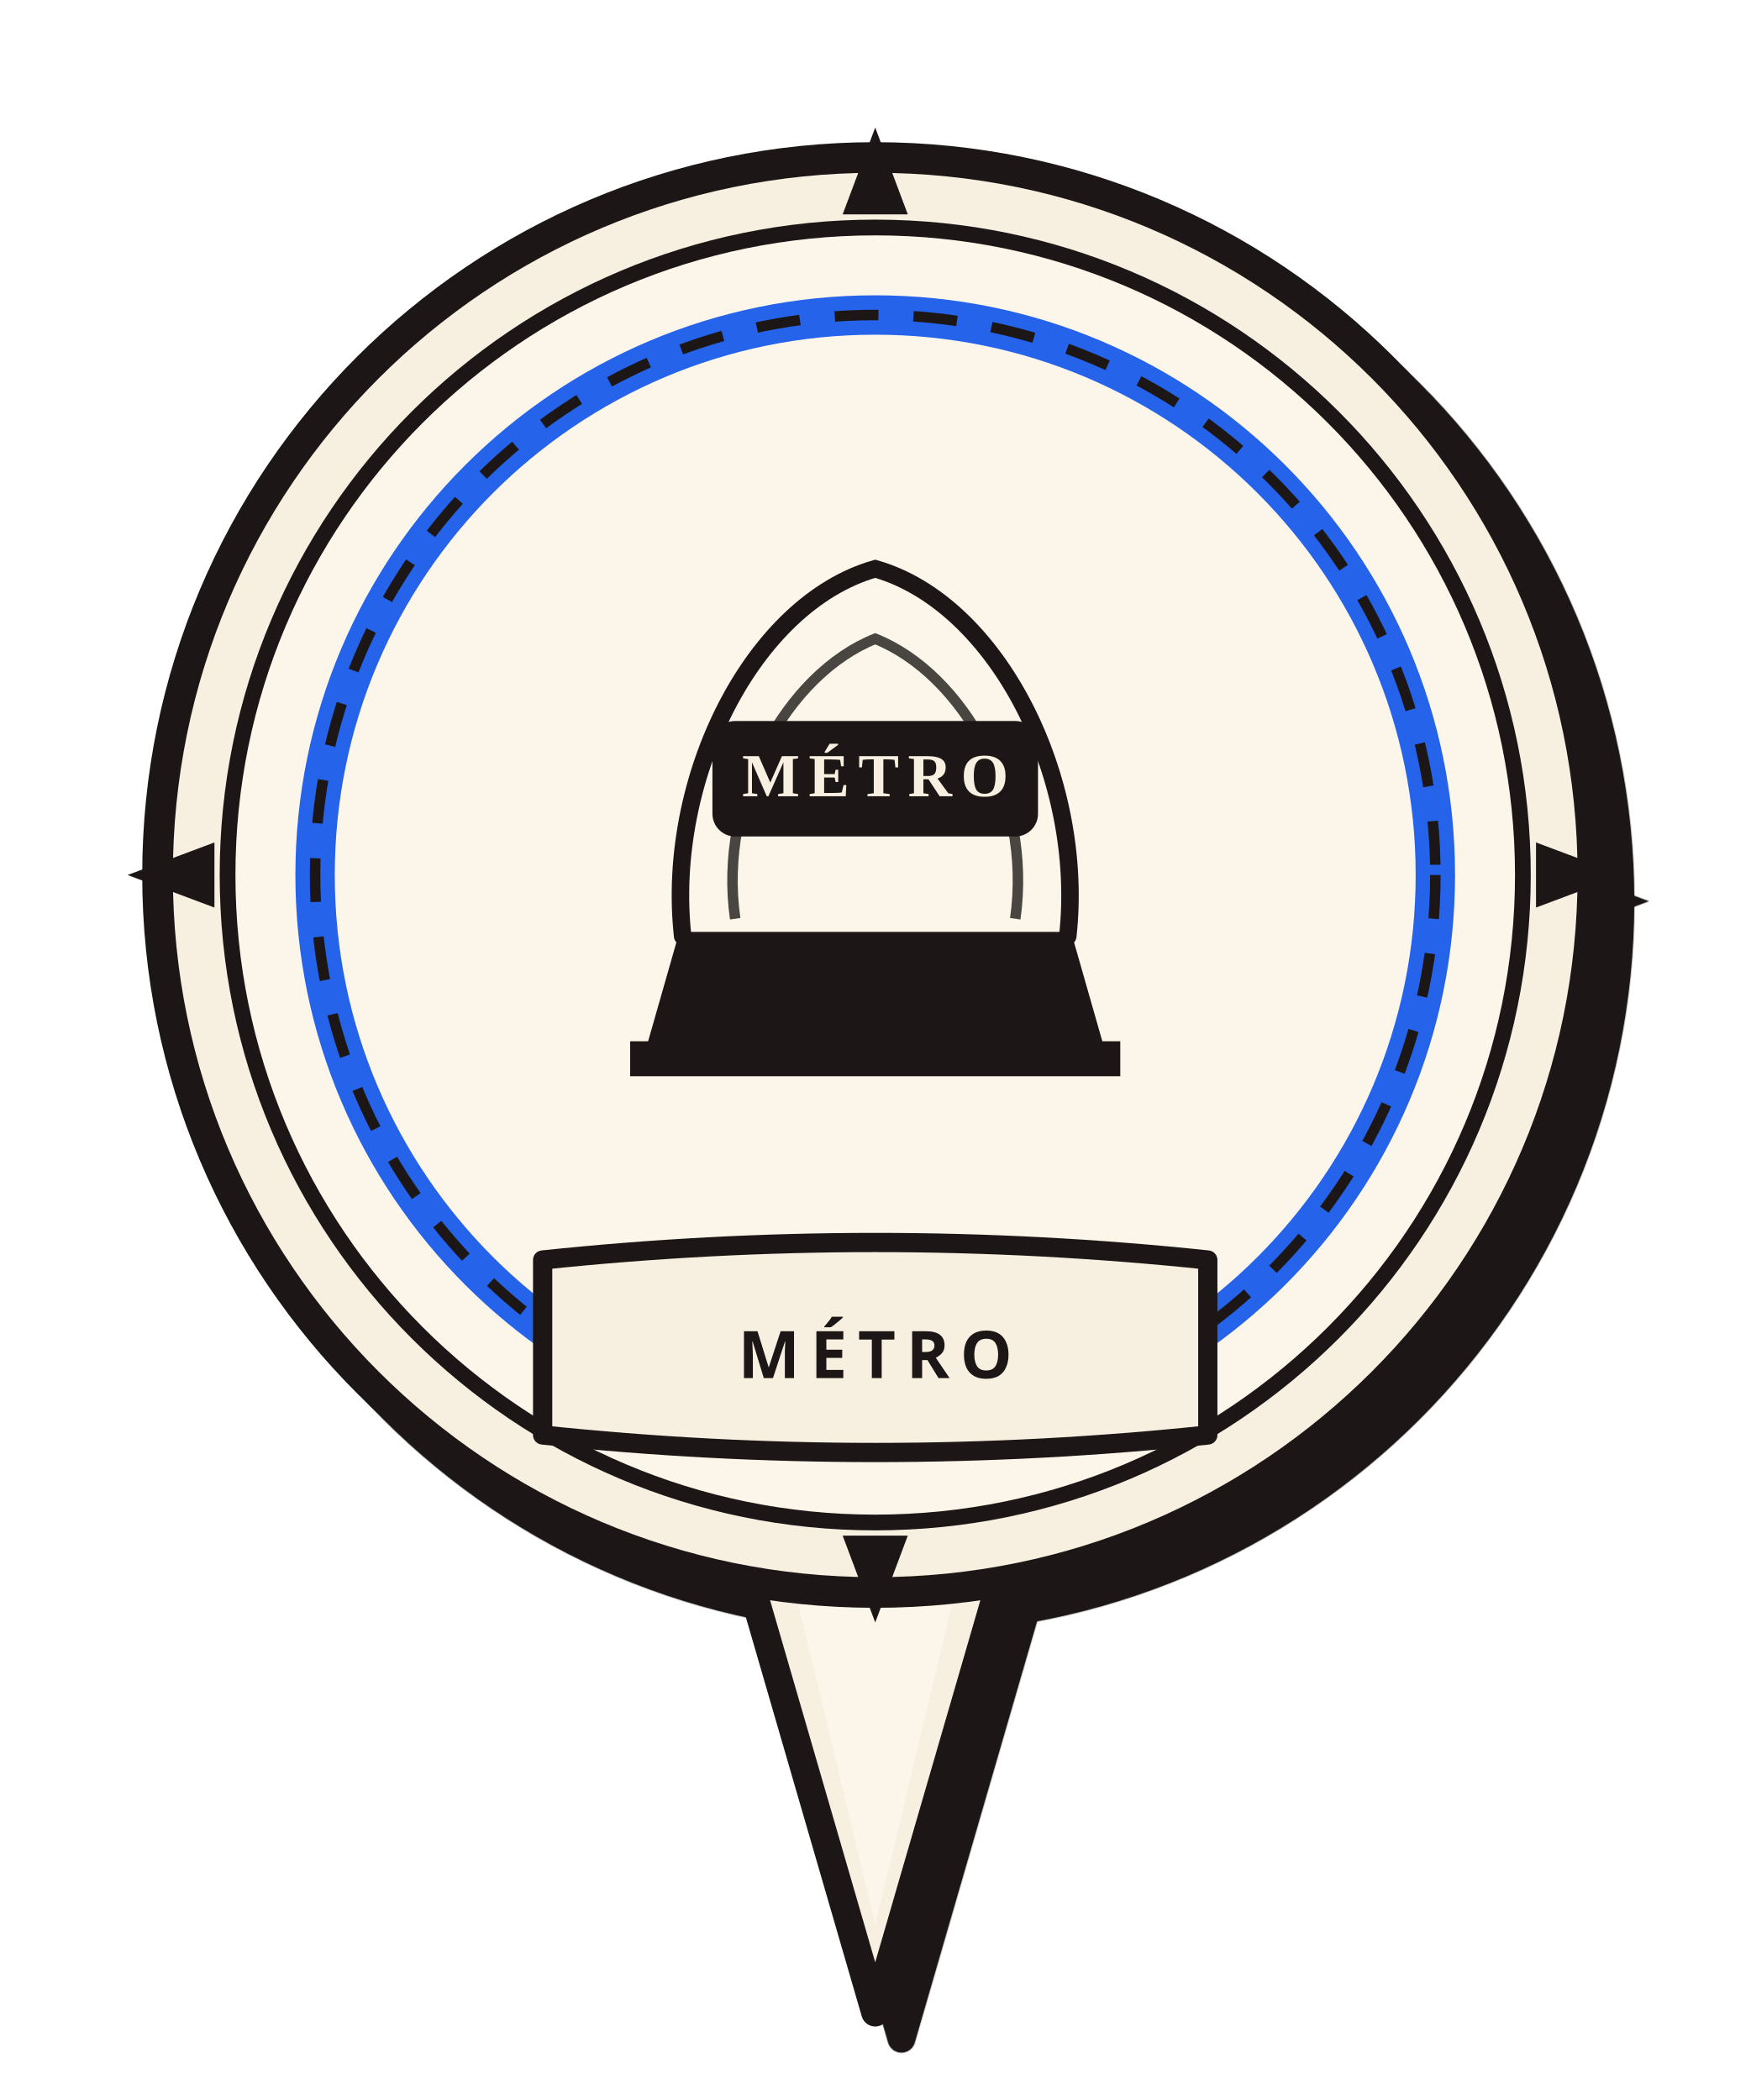
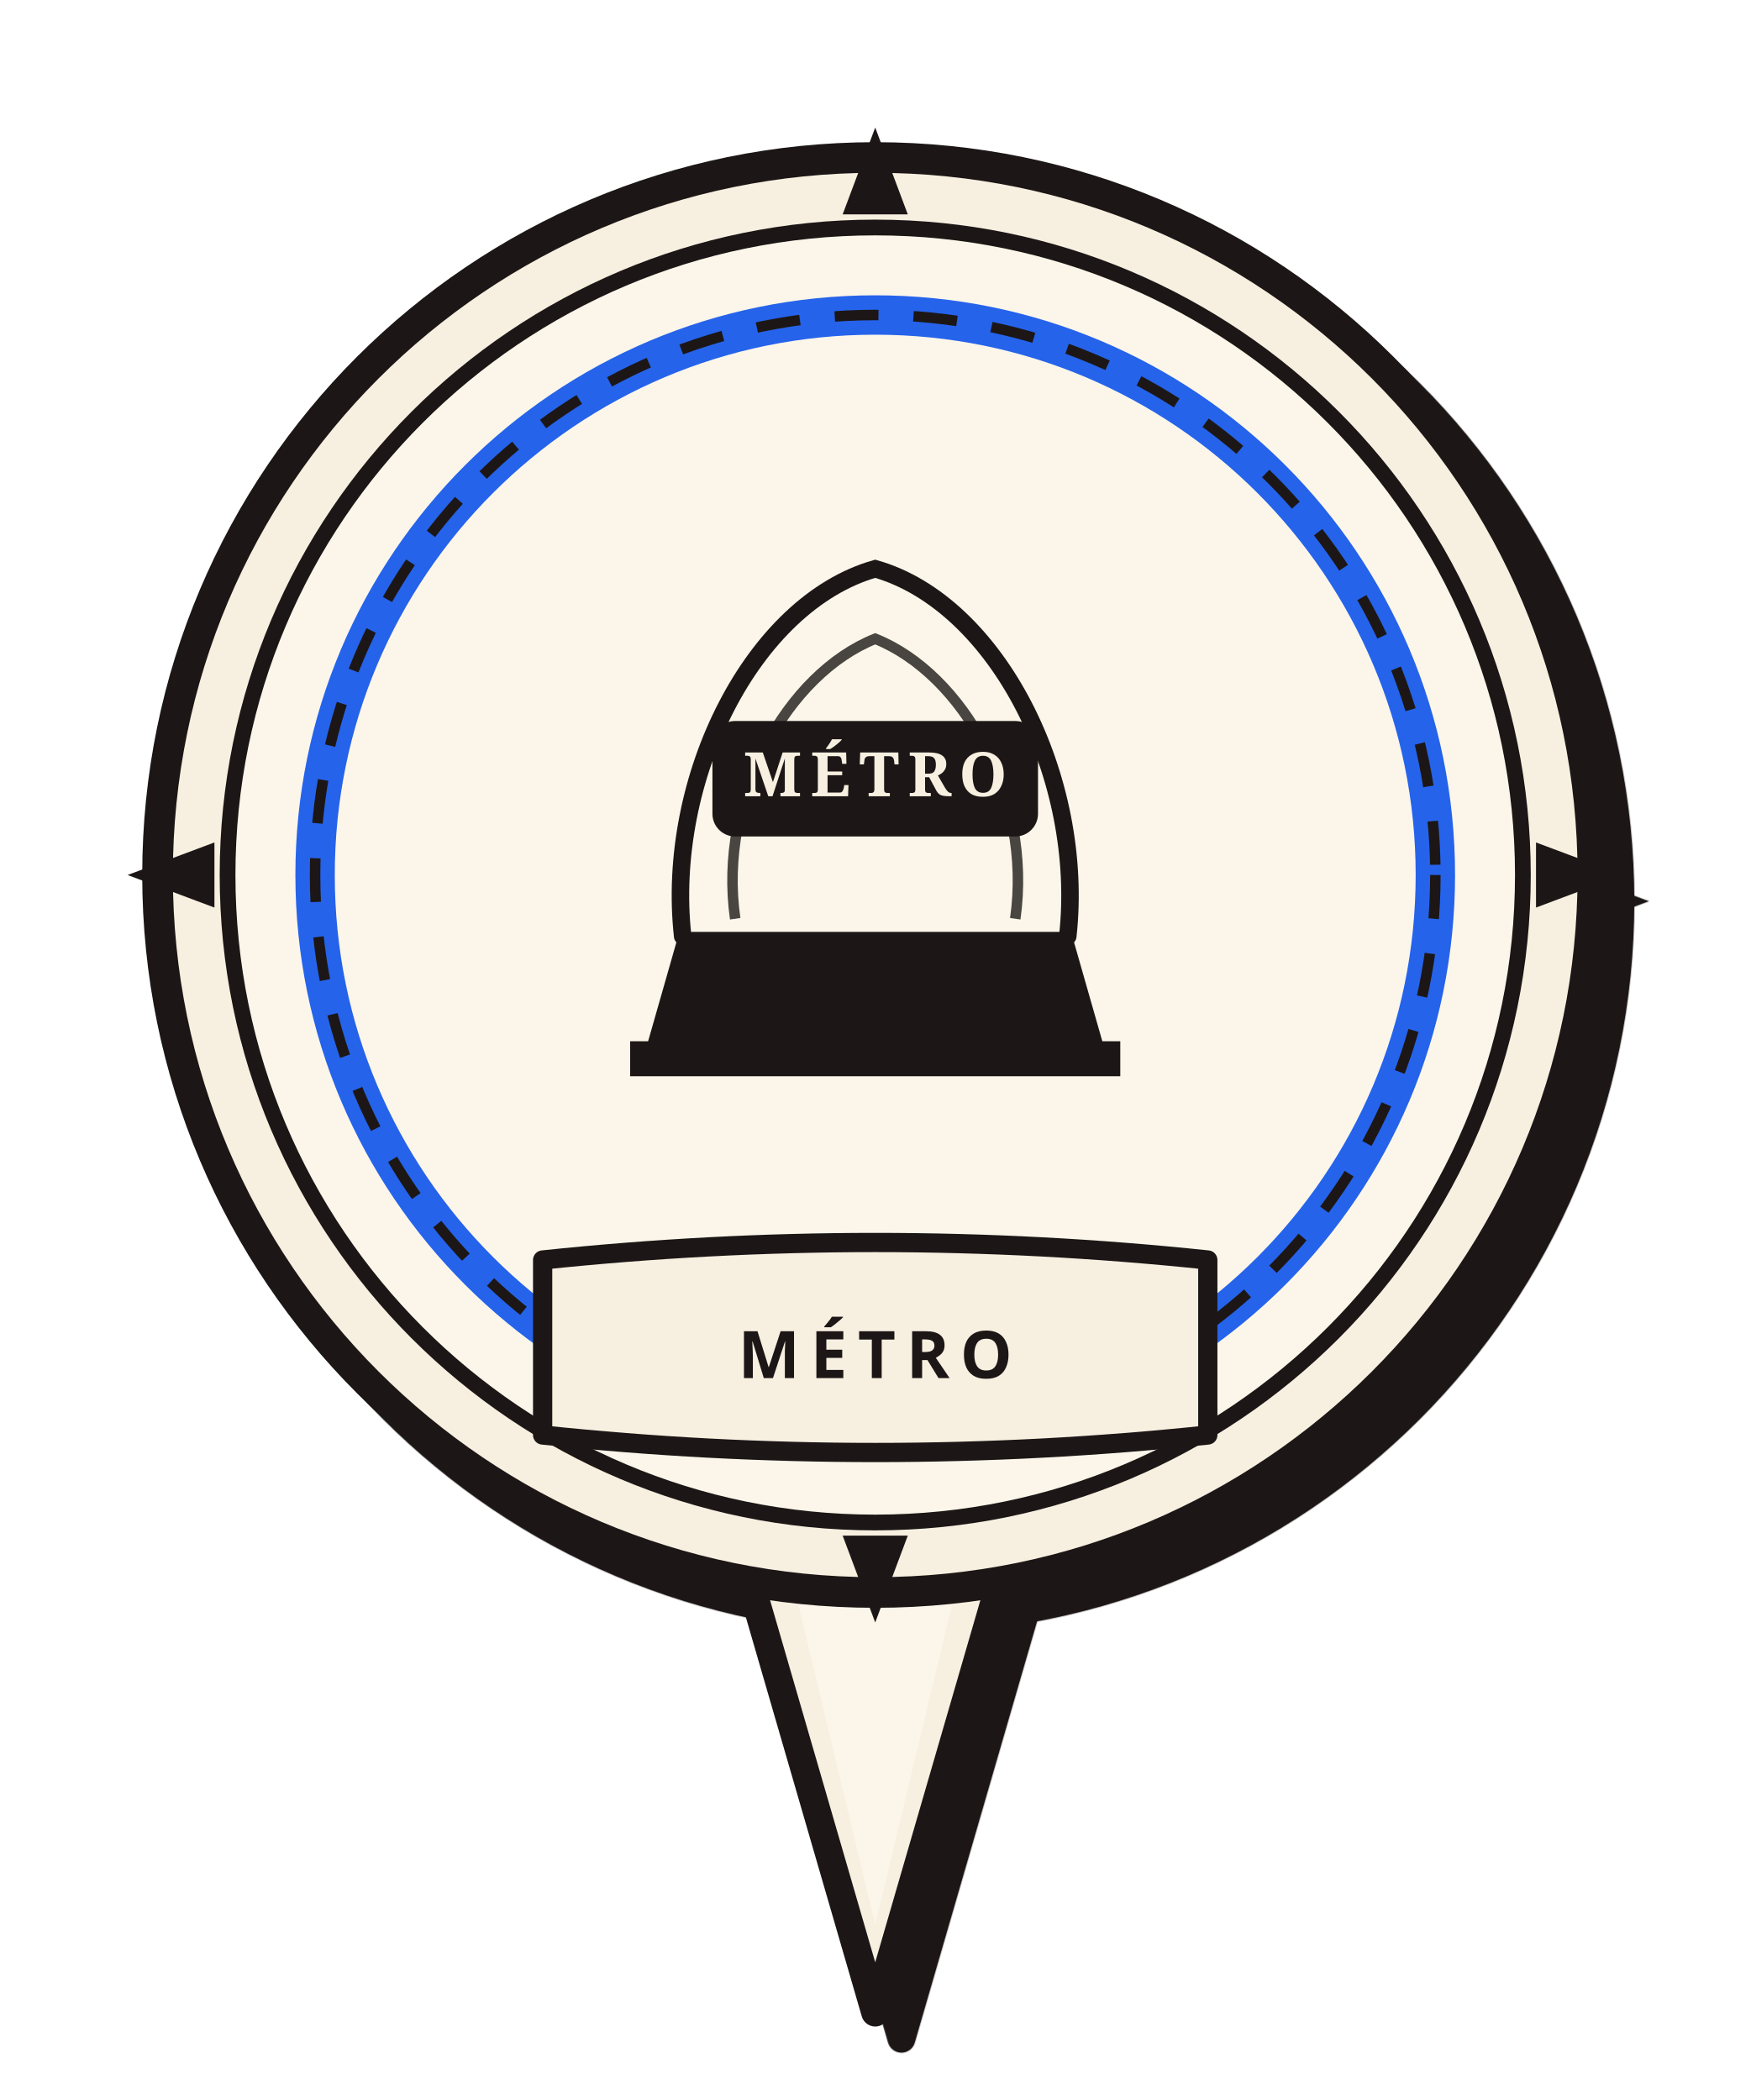
<svg xmlns="http://www.w3.org/2000/svg" viewBox="0 0 200 240" width="100%" height="100%">
  <defs>
    <filter id="comicShadow" x="-20%" y="-20%" width="150%" height="150%">
      <feDropShadow id="station-shadow" dx="3" dy="3" stdDeviation="0" flood-color="#1C1917" flood-opacity="1" />
    </filter>
  </defs>
  <g filter="url(#comicShadow)">
    <polygon points="100,230 82,168 118,168" fill="#F7EFE0" stroke="#1C1917" stroke-width="3.2" stroke-linejoin="round" />
    <polygon id="station-pin-inner" points="100,220 88,170 112,170" fill="#FBF6E9" />
    <circle cx="100" cy="100" r="82" fill="#F7EFE0" stroke="#1C1917" stroke-width="3.5" />
    <circle cx="100" cy="100" r="74" fill="#FBF6E9" stroke="#1C1917" stroke-width="1.8" />
    <circle id="station-accent" cx="100" cy="100" r="64" fill="none" stroke="#2563EB" stroke-width="4.5" stroke-linecap="round" />
    <circle cx="100" cy="100" r="64" fill="none" stroke="#1C1917" stroke-width="1.2" stroke-dasharray="5,4" />
    <g fill="#1C1917" stroke="#1C1917" stroke-width="1">
      <path d="M 100,16 L 103,24 L 97,24 Z" />
      <path d="M 100,184 L 103,176 L 97,176 Z" />
      <path d="M 16,100 L 24,103 L 24,97 Z" />
      <path d="M 184,100 L 176,103 L 176,97 Z" />
    </g>
    <g id="station-glyph" transform="translate(100, 95)">
      <path d="M -26,26 L -22,12 L 22,12 L 26,26 Z" fill="#1C1917" stroke="#1C1917" stroke-width="1" />
      <rect x="-28" y="24" width="56" height="4" fill="#1C1917" />
      <path d="M -22,12 C -24,-6 -14,-26 0,-30 C 14,-26 24,-6 22,12" fill="none" stroke="#1C1917" stroke-width="2" stroke-linecap="round" />
      <path d="M -16,10 C -18,-4 -10,-18 0,-22 C 10,-18 18,-4 16,10" fill="none" stroke="#1C1917" stroke-width="1.2" opacity="0.8" />
      <rect x="-18" y="-12" width="36" height="12" rx="2" fill="#1C1917" stroke="#1C1917" stroke-width="1.2" />
-       <text x="0" y="-4" font-family="'Times New Roman', 'Georgia', serif" font-size="7" font-weight="bold" fill="#F7EFE0" text-anchor="middle" letter-spacing="1">
+       <text x="0" y="-4" font-family="'Cormorant Garamond', 'EB Garamond', serif" font-size="7" font-weight="bold" fill="#F7EFE0" text-anchor="middle" letter-spacing="1">
  MÉTRO
</text>
    </g>
    <g transform="translate(100, 154)">
      <path id="M -35,-10 Q 0,-14 35,-10 Q 35,10 35,10 Q 0,14 -35,10 Z" d="M -38,-10 Q 0,-14 38,-10 Q 38,10 38,10 Q 0,14 -38,10 Z" fill="#F7EFE0" stroke="#1C1917" stroke-width="2.2" stroke-linejoin="round" />
-       <text id="station-label" x="0" y="3.5" font-family="'Comic Neue', 'Patrick Hand', 'Arial Rounded MT Bold', sans-serif" font-size="7.5" font-weight="bold" fill="#1C1917" text-anchor="middle" letter-spacing="1.2">MÉTRO</text>
+       <text id="station-label" x="0" y="3.5" font-family="'Patrick Hand', 'Comic Neue', sans-serif" font-size="7.5" font-weight="bold" fill="#1C1917" text-anchor="middle" letter-spacing="1.2">MÉTRO</text>
    </g>
  </g>
</svg>
